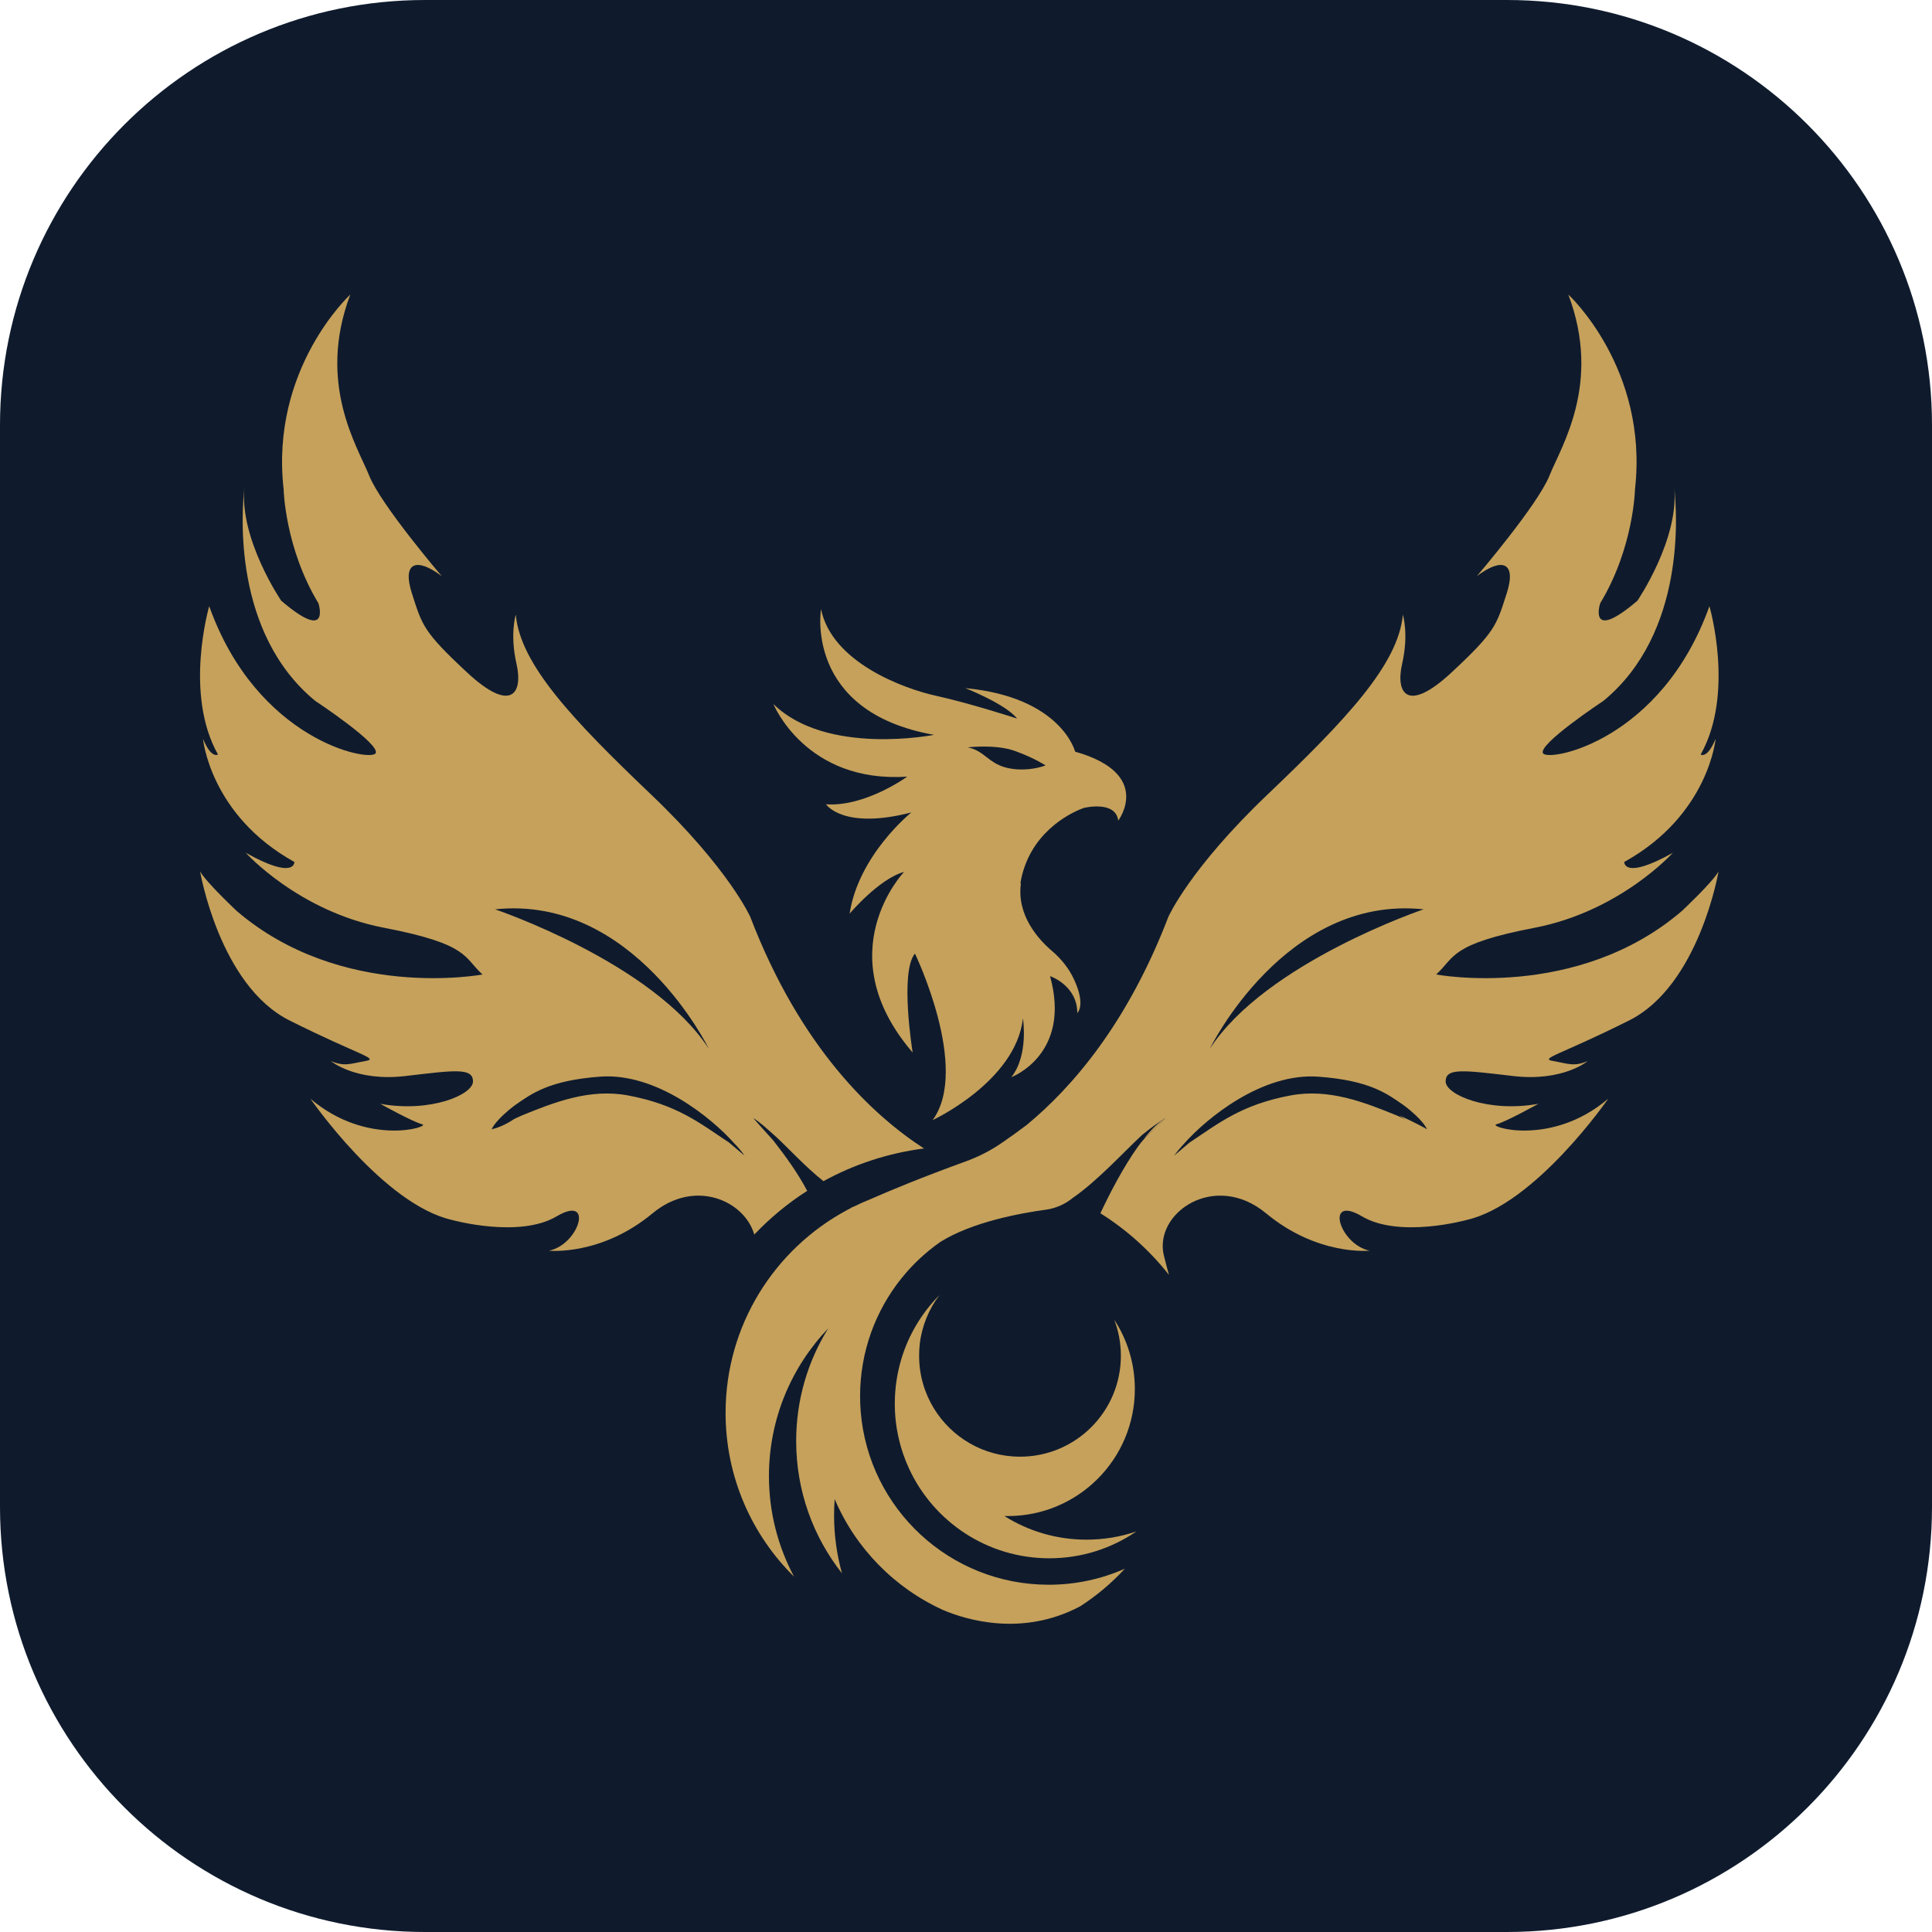
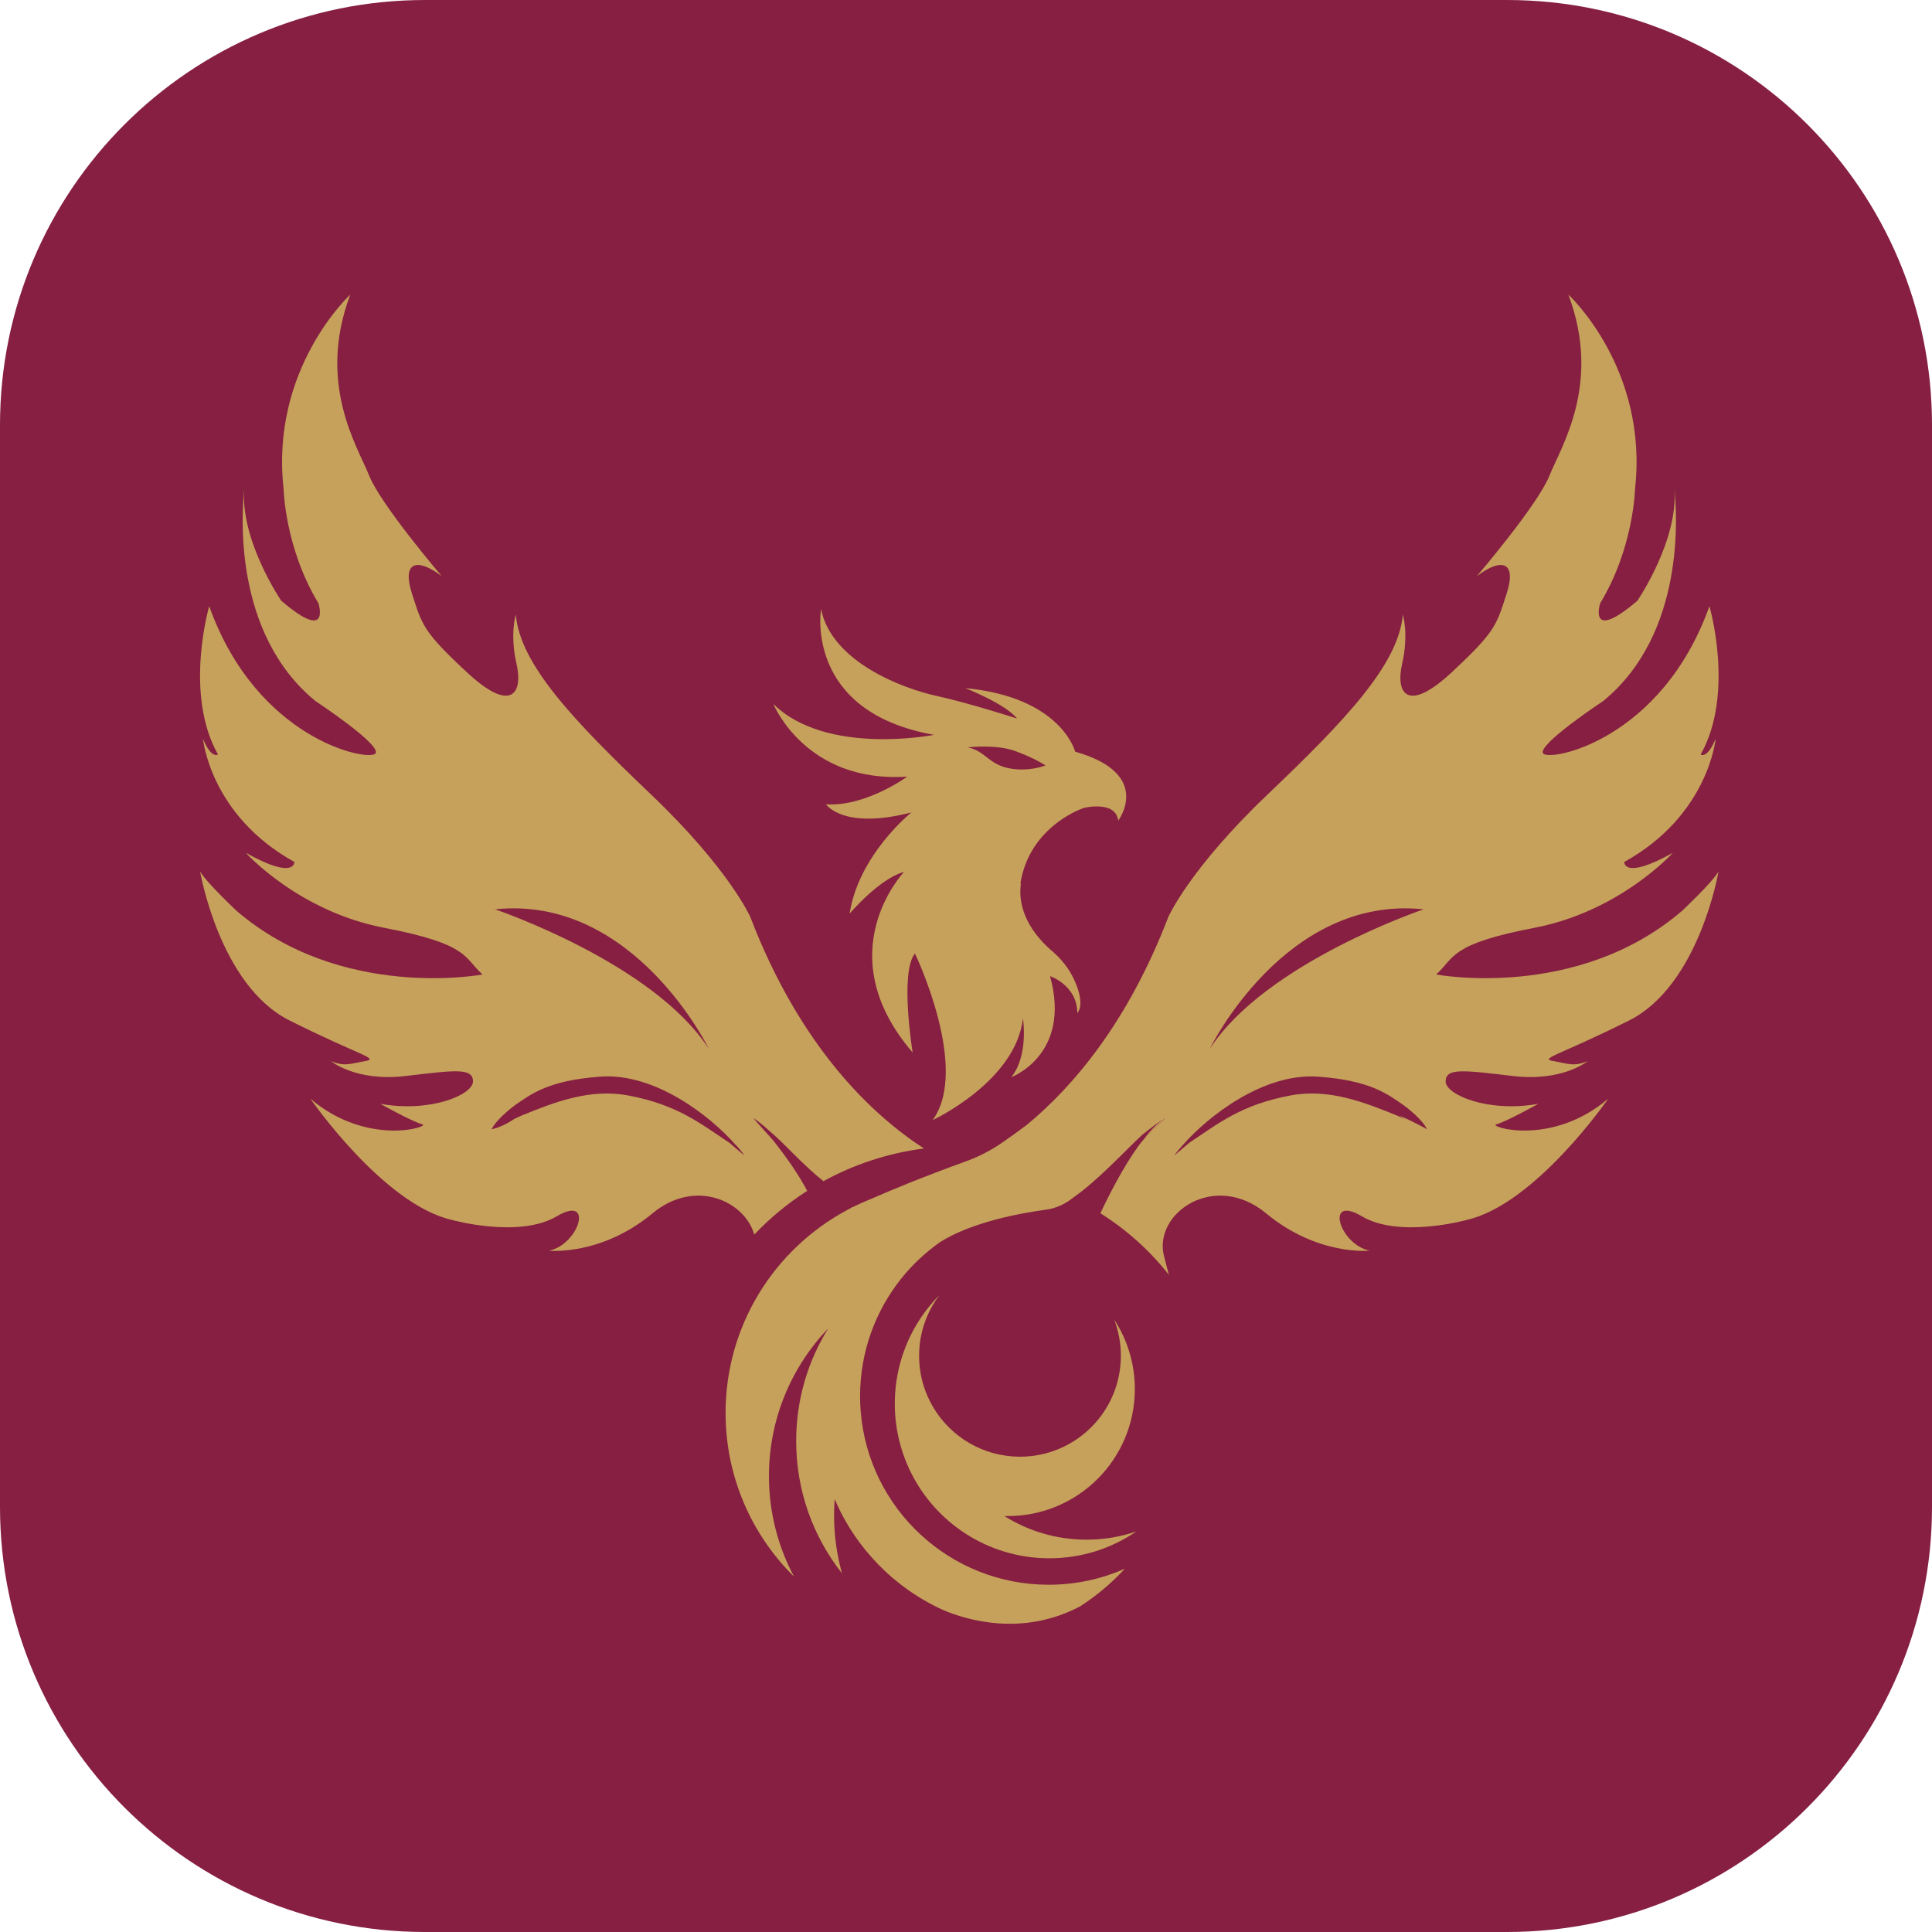
<svg xmlns="http://www.w3.org/2000/svg" viewBox="0 0 100 100" width="100" height="100">
-   <rect width="100" height="100" rx="22" fill="#0F1B2D" />
+   <rect width="100" height="100" rx="22" fill="#861F41" />
  <g transform="translate(9 14.08) scale(0.72566) translate(-26 -36)">
    <path fill-rule="nonzero" fill="#C6A15B" d="M 65.602 98.094 C 63.543 96.734 61.926 95.395 58.406 94.734 C 55.664 94.219 53.133 95.219 50.812 96.164 C 50.637 96.242 50.465 96.32 50.301 96.398 C 49.785 96.734 49.289 97 48.672 97.145 C 48.668 97.145 48.664 97.145 48.664 97.145 C 48.664 97.145 48.914 96.492 50.328 95.43 C 51.488 94.625 52.73 93.66 56.414 93.391 C 60.41 93.102 64.355 96.332 65.977 98.156 C 66.254 98.438 66.496 98.723 66.699 99.02 C 66.699 99.02 66.203 98.609 65.602 98.094 M 64.16 91.41 C 60.184 85.262 48.91 81.457 48.91 81.457 C 58.812 80.414 64.16 91.41 64.16 91.41 M 72.332 100.848 C 74.512 99.652 76.934 98.844 79.504 98.516 C 75.906 96.188 70.719 91.402 67.113 81.996 C 67.113 81.996 65.602 78.574 60.027 73.258 C 54.449 67.941 50.699 63.98 50.387 60.434 C 50.387 60.434 49.953 61.832 50.438 63.941 C 50.918 66.051 50.07 67.496 46.918 64.566 C 43.766 61.637 43.715 61.199 42.984 58.941 C 42.254 56.684 43.312 56.336 45.105 57.691 C 45.105 57.691 40.77 52.617 39.934 50.531 C 39.102 48.449 36.184 43.965 38.582 37.609 C 38.582 37.609 32.855 42.871 33.828 51.488 C 33.828 51.488 33.914 55.668 36.312 59.629 C 36.312 59.629 37.227 62.496 33.656 59.445 C 33.656 59.445 30.66 55.051 31.031 51.363 C 30.828 53.152 30.195 61.746 36.078 66.586 C 36.078 66.586 40.848 69.738 40.379 70.34 C 39.91 70.938 31.934 69.398 28.52 59.836 C 28.52 59.836 26.695 66.066 29.145 70.414 C 29.145 70.414 28.676 70.754 28.078 69.297 C 28.078 69.297 28.574 74.742 34.594 78.078 C 34.594 78.078 34.672 79.406 31.129 77.426 C 31.129 77.426 34.879 81.598 40.977 82.77 C 47.074 83.941 46.66 84.879 48.012 86.105 C 48.012 86.105 37.98 88.008 30.477 81.57 C 30.477 81.57 28.285 79.512 27.871 78.754 C 27.871 78.754 29.25 86.887 34.254 89.387 C 39.258 91.891 40.691 92.098 39.648 92.281 C 38.605 92.461 38.188 92.695 37.199 92.281 C 37.199 92.281 38.973 93.766 42.516 93.348 C 46.059 92.93 47.309 92.75 47.336 93.715 C 47.363 94.68 44.289 95.98 40.719 95.328 C 40.719 95.328 43.062 96.633 43.715 96.789 C 44.363 96.945 39.805 98.43 35.738 94.965 C 35.738 94.965 40.949 102.523 45.852 103.617 C 45.852 103.617 50.621 104.945 53.305 103.355 C 55.988 101.766 54.918 105.363 52.758 105.805 C 52.758 105.805 56.457 106.195 60.133 103.148 C 63.184 100.613 66.723 102.273 67.398 104.656 C 68.523 103.473 69.789 102.422 71.172 101.539 C 70.547 100.34 69.637 99.07 68.824 98.035 C 68.742 97.93 68.656 97.828 68.562 97.73 C 68.148 97.285 67.324 96.344 67.324 96.344 C 67.832 96.66 68.262 97.066 68.988 97.715 C 69.922 98.586 71.051 99.828 72.332 100.848 " />
    <path fill-rule="nonzero" fill="#C6A15B" d="M 115.383 97.145 C 115.383 97.145 114.594 96.684 113.391 96.156 C 114.043 96.609 114.617 96.969 115.383 97.145 " />
    <path fill-rule="nonzero" fill="#C6A15B" d="M 98.07 98.156 C 97.793 98.438 97.551 98.727 97.348 99.02 C 97.348 99.02 97.609 98.676 98.07 98.156 " />
    <path fill-rule="nonzero" fill="#C6A15B" d="M 96.723 96.348 C 96.215 96.66 95.691 97.184 95.188 97.828 C 96.113 96.957 96.723 96.348 96.723 96.348 " />
    <path fill-rule="nonzero" fill="#C6A15B" d="M 132.984 51.105 C 132.977 51.055 132.973 51.027 132.973 51.027 C 132.977 51.055 132.98 51.078 132.984 51.105 " />
    <path fill-rule="nonzero" fill="#C6A15B" d="M 133.016 51.363 C 133.004 51.25 132.992 51.16 132.984 51.105 C 132.996 51.191 133.008 51.277 133.016 51.363 " />
    <path fill-rule="nonzero" fill="#C6A15B" d="M 31.074 51.027 C 31.074 51.027 31.07 51.055 31.062 51.105 C 31.066 51.078 31.07 51.055 31.074 51.027 " />
    <path fill-rule="nonzero" fill="#C6A15B" d="M 31.062 51.105 C 31.055 51.16 31.043 51.246 31.031 51.363 C 31.039 51.277 31.051 51.191 31.062 51.105 " />
    <path fill-rule="nonzero" fill="#C6A15B" d="M 113.234 96.164 C 110.914 95.219 108.387 94.219 105.641 94.734 C 102.121 95.395 100.504 96.734 98.445 98.094 C 97.844 98.609 97.348 99.02 97.348 99.02 C 97.551 98.727 97.793 98.438 98.07 98.156 C 99.691 96.332 103.637 93.102 107.633 93.395 C 111.316 93.66 112.555 94.625 113.719 95.43 C 115.137 96.492 115.383 97.145 115.383 97.145 C 115.406 97.164 114.434 96.707 113.234 96.164 M 115.141 81.457 C 115.141 81.457 103.863 85.262 99.887 91.41 C 99.887 91.41 105.234 80.414 115.141 81.457 M 133.57 81.57 C 126.066 88.008 116.035 86.105 116.035 86.105 C 117.387 84.879 116.973 83.941 123.07 82.77 C 129.168 81.594 132.918 77.426 132.918 77.426 C 129.375 79.406 129.453 78.078 129.453 78.078 C 135.473 74.742 135.969 69.297 135.969 69.297 C 135.367 70.754 134.902 70.418 134.902 70.418 C 137.352 66.062 135.527 59.836 135.527 59.836 C 132.113 69.402 124.137 70.938 123.668 70.34 C 123.199 69.738 127.969 66.586 127.969 66.586 C 133.852 61.75 133.219 53.152 133.016 51.363 C 133.387 55.051 130.391 59.445 130.391 59.445 C 126.82 62.492 127.734 59.629 127.734 59.629 C 130.133 55.668 130.219 51.488 130.219 51.488 C 131.191 42.871 125.465 37.609 125.465 37.609 C 127.863 43.965 124.945 48.449 124.113 50.535 C 123.277 52.617 118.941 57.691 118.941 57.691 C 120.73 56.336 121.793 56.684 121.062 58.941 C 120.332 61.199 120.281 61.633 117.129 64.566 C 113.973 67.5 113.129 66.051 113.609 63.941 C 114.094 61.828 113.66 60.438 113.66 60.438 C 113.348 63.98 109.598 67.941 104.02 73.258 C 98.441 78.574 96.934 81.996 96.934 81.996 C 94.035 89.551 90.121 94.121 86.828 96.84 C 86.234 97.289 85.621 97.727 85.098 98.086 C 84.285 98.652 83.402 99.105 82.473 99.441 C 79.379 100.562 77.125 101.5 75.719 102.117 C 75.289 102.289 74.867 102.477 74.457 102.68 C 74.289 102.727 74.301 102.758 74.301 102.758 C 74.238 102.789 74.18 102.82 74.117 102.855 C 74.023 102.898 73.977 102.926 73.977 102.926 L 73.992 102.922 C 68.848 105.691 65.352 111.125 65.352 117.375 C 65.352 121.945 67.219 126.082 70.234 129.055 C 69.094 126.918 68.445 124.477 68.445 121.883 C 68.445 117.797 70.055 114.082 72.676 111.344 C 71.223 113.676 70.387 116.434 70.387 119.383 C 70.387 122.949 71.609 126.227 73.656 128.82 C 73.289 127.508 73.09 126.121 73.09 124.691 C 73.09 124.301 73.105 123.91 73.133 123.527 C 74.633 127.043 77.418 129.879 80.895 131.449 C 82.527 132.137 86.52 133.363 90.652 131.168 C 91.824 130.41 92.895 129.508 93.832 128.488 C 92.168 129.227 90.328 129.633 88.395 129.633 C 81.348 129.633 75.566 124.215 74.992 117.312 C 74.961 116.941 74.945 116.566 74.945 116.184 C 74.945 113.004 76.051 110.078 77.898 107.773 C 78.695 106.781 79.629 105.91 80.672 105.18 C 82.973 103.738 86.465 103.117 88.191 102.883 C 88.895 102.789 89.555 102.496 90.105 102.051 C 91.879 100.824 93.715 98.805 95.043 97.566 C 95.785 96.965 96.215 96.66 96.723 96.348 C 96.723 96.348 96.273 96.797 95.559 97.473 C 95.273 97.742 95.016 98.039 94.785 98.355 C 93.715 99.848 92.734 101.758 92.086 103.137 C 93.957 104.309 95.613 105.801 96.977 107.531 C 96.887 107.211 96.77 106.773 96.617 106.168 C 95.863 103.121 100.242 100.098 103.914 103.148 C 107.59 106.195 111.289 105.805 111.289 105.805 C 109.129 105.363 108.059 101.766 110.742 103.355 C 113.426 104.945 118.195 103.617 118.195 103.617 C 123.094 102.523 128.309 94.965 128.309 94.965 C 124.242 98.43 119.68 96.945 120.332 96.789 C 120.984 96.633 123.328 95.328 123.328 95.328 C 119.758 95.98 116.684 94.68 116.711 93.715 C 116.738 92.75 117.988 92.934 121.531 93.348 C 125.074 93.766 126.848 92.281 126.848 92.281 C 125.855 92.699 125.441 92.461 124.398 92.281 C 123.355 92.098 124.789 91.891 129.793 89.387 C 134.797 86.887 136.176 78.758 136.176 78.758 C 135.762 79.512 133.57 81.57 133.57 81.57 " />
    <path fill-rule="nonzero" fill="#C6A15B" d="M 80.602 108.977 C 79.336 110.254 78.387 111.836 77.867 113.605 C 77.578 114.594 77.422 115.641 77.422 116.723 C 77.422 118.391 77.793 119.973 78.457 121.391 C 80.211 125.145 84.023 127.746 88.445 127.746 C 90.746 127.746 92.883 127.043 94.652 125.832 C 93.535 126.211 92.34 126.418 91.098 126.418 C 88.941 126.418 86.934 125.801 85.234 124.73 C 85.316 124.734 85.402 124.734 85.484 124.734 C 90.488 124.734 94.543 120.68 94.543 115.676 C 94.543 113.852 94.004 112.148 93.074 110.727 C 93.379 111.527 93.547 112.395 93.547 113.301 C 93.547 117.277 90.328 120.5 86.352 120.5 C 83.742 120.5 81.457 119.109 80.195 117.031 C 79.535 115.941 79.156 114.668 79.156 113.301 C 79.156 113.027 79.172 112.75 79.199 112.48 C 79.352 111.176 79.848 109.977 80.602 108.977 " />
    <path fill-rule="nonzero" fill="#C6A15B" d="M 86.012 70.168 C 87.406 70.676 88.172 71.191 88.172 71.191 C 88.172 71.191 87.328 71.547 86.152 71.473 C 84.137 71.344 83.996 70.168 82.625 69.906 C 82.625 69.906 84.621 69.66 86.012 70.168 M 90.285 70.211 C 90.285 70.211 89.312 66.328 82.453 65.68 C 82.453 65.68 85.332 66.812 86.141 67.848 C 86.141 67.848 82.742 66.746 80.379 66.23 C 78.016 65.711 72.934 63.832 72.16 60.047 C 72.16 60.047 70.93 67.363 80.219 69.012 C 80.219 69.012 72.547 70.535 68.762 66.812 C 68.762 66.812 71.059 72.477 78.309 71.992 C 78.309 71.992 75.332 74.16 72.516 73.965 C 72.516 73.965 73.715 75.809 78.602 74.547 C 78.602 74.547 74.844 77.559 74.199 81.766 C 74.199 81.766 76.301 79.273 78.082 78.789 C 78.082 78.789 72.578 84.551 78.695 91.672 C 78.695 91.672 77.758 85.941 78.859 84.613 C 78.859 84.613 82.809 92.805 80.121 96.492 C 80.121 96.492 86.043 93.742 86.562 89.242 C 86.562 89.242 86.984 91.875 85.73 93.43 C 85.73 93.43 90.047 91.832 88.496 86.223 C 88.496 86.223 90.438 86.871 90.438 88.855 C 90.438 88.855 91.066 88.312 90.207 86.461 C 89.844 85.676 89.293 84.988 88.633 84.426 C 87.66 83.598 86.09 81.871 86.422 79.574 C 86.422 79.574 86.406 79.594 86.375 79.629 C 86.949 76.035 89.906 74.617 90.707 74.301 C 90.777 74.273 90.844 74.25 90.91 74.223 C 90.91 74.223 93.176 73.664 93.359 75.129 C 93.359 75.129 95.887 71.797 90.285 70.211 " />
  </g>
</svg>
